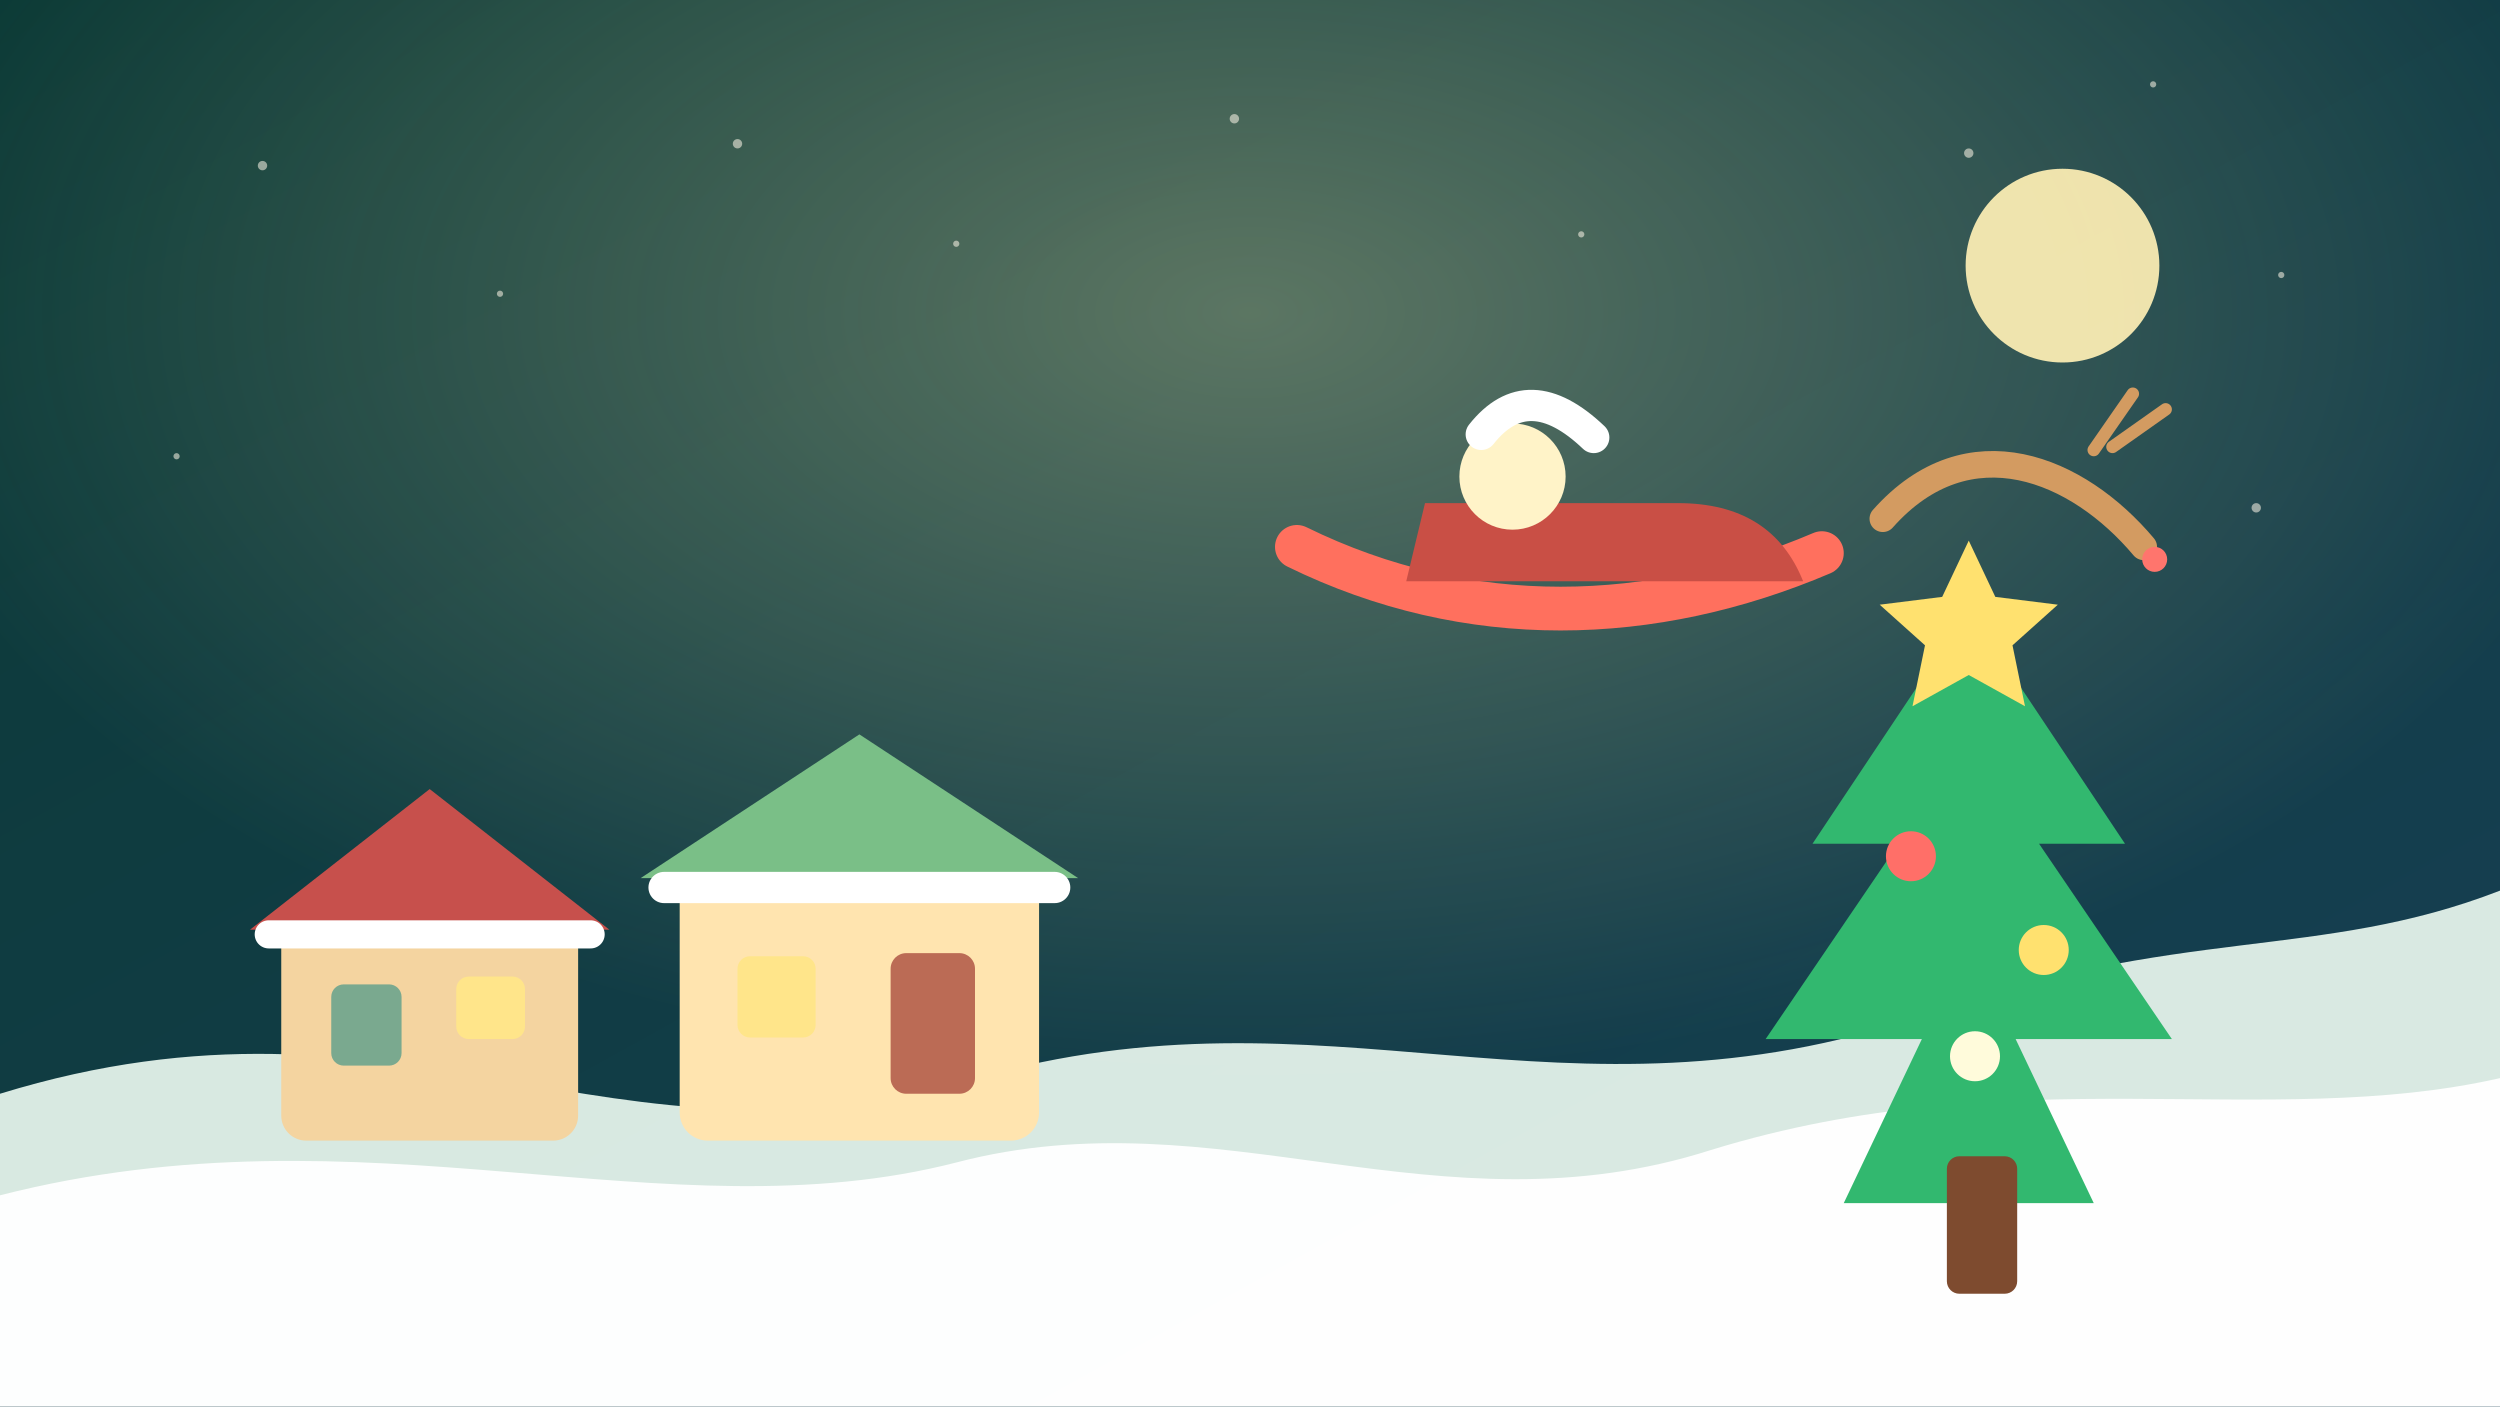
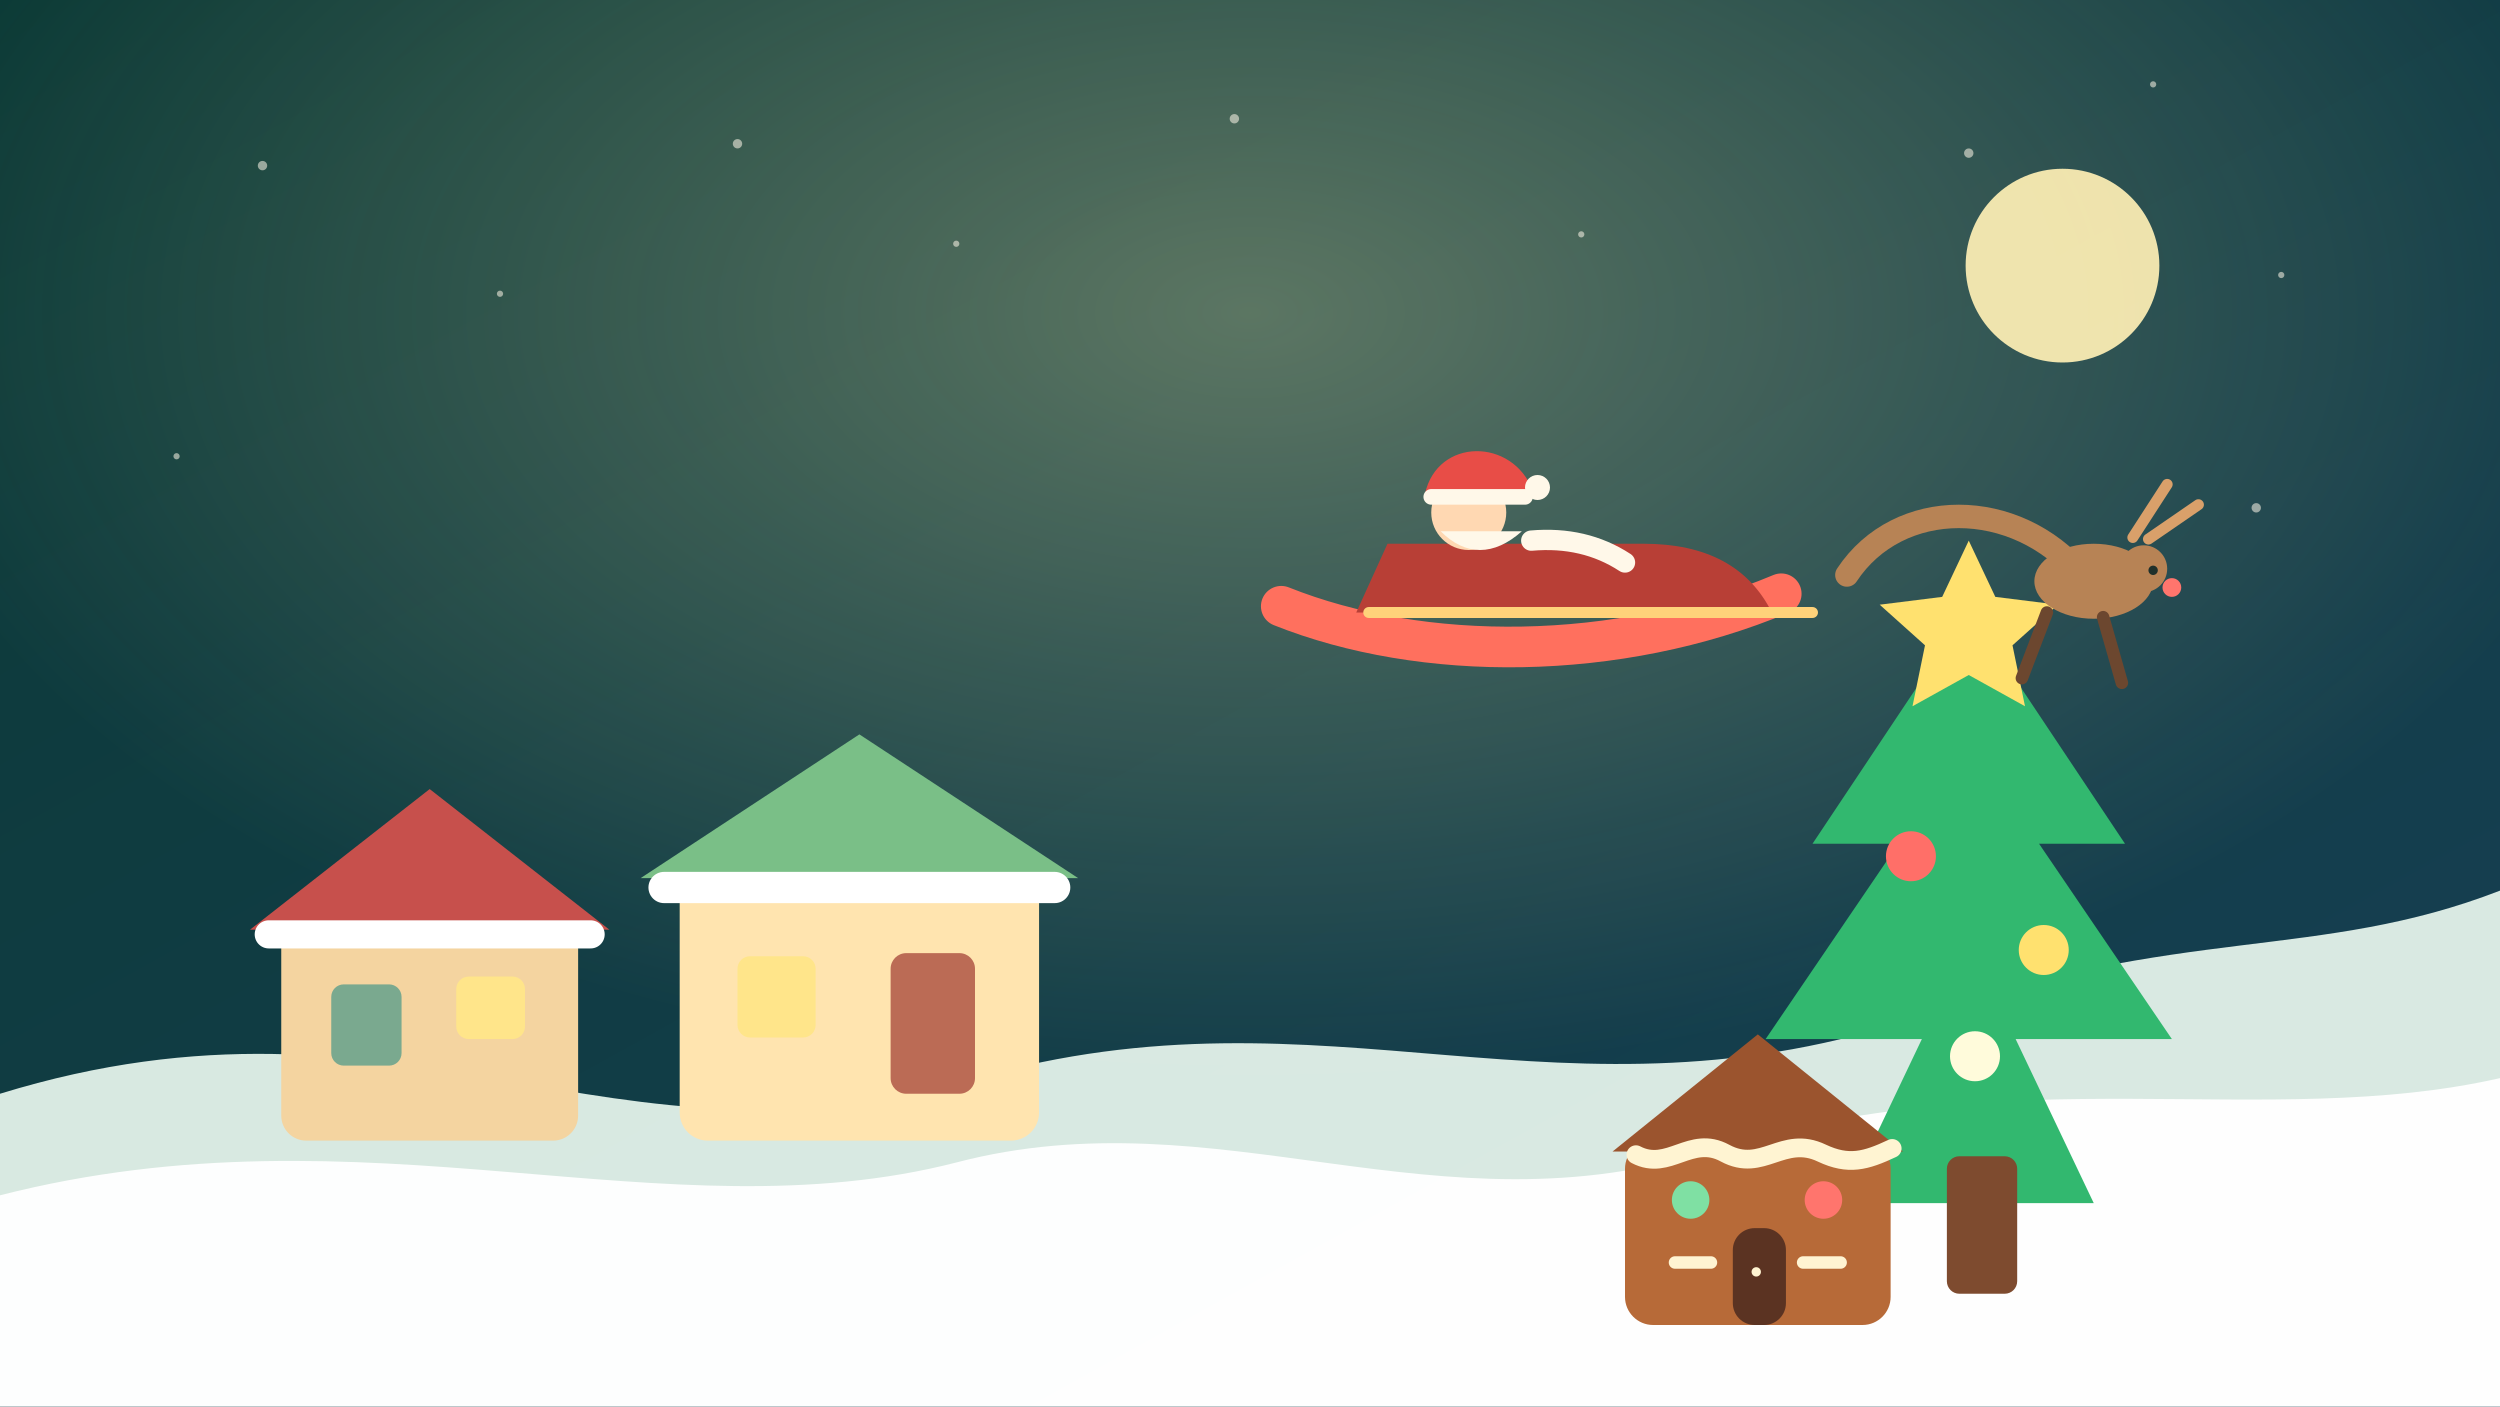
<svg xmlns="http://www.w3.org/2000/svg" viewBox="0 0 1600 900" preserveAspectRatio="xMidYMid slice">
  <defs>
    <linearGradient id="sky" x1="0" y1="0" x2="1" y2="1">
      <stop offset="0" stop-color="#0b3a36" />
      <stop offset="1" stop-color="#173f55" />
    </linearGradient>
    <radialGradient id="glow" cx="50%" cy="22%" r="55%">
      <stop offset="0" stop-color="#fff1aa" stop-opacity=".32" />
      <stop offset="1" stop-color="#fff1aa" stop-opacity="0" />
    </radialGradient>
    <filter id="soft">
      <feGaussianBlur stdDeviation="10" />
    </filter>
  </defs>
  <rect width="1600" height="900" fill="url(#sky)" />
  <rect width="1600" height="900" fill="url(#glow)" />
  <g opacity=".55" fill="#fff8e9">
    <circle cx="168" cy="106" r="3" />
    <circle cx="320" cy="188" r="2" />
    <circle cx="472" cy="92" r="3" />
    <circle cx="612" cy="156" r="2" />
    <circle cx="790" cy="76" r="3" />
    <circle cx="1012" cy="150" r="2" />
    <circle cx="1260" cy="98" r="3" />
    <circle cx="1460" cy="176" r="2" />
    <circle cx="1378" cy="54" r="2" />
    <circle cx="113" cy="292" r="2" />
    <circle cx="1444" cy="325" r="3" />
  </g>
  <circle cx="1320" cy="170" r="62" fill="#fff0b5" opacity=".92" />
  <path d="M0 700 C260 620 390 760 625 690 C850 626 1000 728 1230 650 C1396 592 1484 615 1600 570 L1600 900 L0 900 Z" fill="#e9f7ef" opacity=".92" />
  <path d="M0 765 C235 705 425 792 612 744 C780 700 920 792 1095 736 C1290 676 1450 724 1600 690 L1600 900 L0 900 Z" fill="#ffffff" opacity=".96" />
  <g transform="translate(180 470)">
    <rect x="0" y="110" width="190" height="150" rx="16" fill="#f4d4a0" />
    <path d="M-20 125 L95 35 L210 125 Z" fill="#c7504c" />
    <rect x="32" y="160" width="45" height="52" rx="8" fill="#7aa98f" />
    <rect x="112" y="155" width="44" height="40" rx="8" fill="#ffe58a" />
    <path d="M-8 128 H198" stroke="#fff" stroke-width="18" stroke-linecap="round" />
    <rect x="255" y="80" width="230" height="180" rx="18" fill="#ffe4af" />
    <path d="M230 92 L370 0 L510 92 Z" fill="#7abf87" />
    <rect x="292" y="142" width="50" height="52" rx="8" fill="#ffe58a" />
    <rect x="390" y="140" width="54" height="90" rx="10" fill="#bb6b55" />
    <path d="M245 98 H495" stroke="#fff" stroke-width="20" stroke-linecap="round" />
  </g>
  <g transform="translate(1120 390)">
    <path d="M140 0 L40 150 H95 L10 275 H110 L60 380 H220 L170 275 H270 L185 150 H240 Z" fill="#32b86f" />
    <rect x="126" y="350" width="45" height="88" rx="8" fill="#7e4b2f" />
    <circle cx="103" cy="158" r="16" fill="#ff6f68" />
    <circle cx="188" cy="218" r="16" fill="#ffe16f" />
    <circle cx="144" cy="286" r="16" fill="#fffbdb" />
    <path d="M140 -44 L157 -8 L197 -3 L168 23 L176 62 L140 42 L104 62 L112 23 L83 -3 L123 -8 Z" fill="#ffe16f" />
  </g>
-   <g transform="translate(820 250)">
-     <path d="M10 100 C120 154 238 150 346 104" stroke="#ff705e" stroke-width="28" stroke-linecap="round" fill="none" />
-     <path d="M92 72 H254 Q314 72 334 122 H80 Z" fill="#c94f45" />
-     <circle cx="148" cy="55" r="34" fill="#fff3c8" />
-     <path d="M128 28 Q158 -10 200 30" stroke="#fff" stroke-width="20" fill="none" stroke-linecap="round" />
-     <path d="M385 82 C440 20 510 50 552 100" stroke="#d39b61" stroke-width="17" fill="none" stroke-linecap="round" />
-     <path d="M520 38 l25 -36 m-13 34 l34 -24" stroke="#d39b61" stroke-width="8" stroke-linecap="round" />
-     <circle cx="559" cy="108" r="8" fill="#ff756d" />
+   <g transform="translate(790 260)">
+     <path d="M30 128 C120 164 245 164 350 120" stroke="#ff705e" stroke-width="26" stroke-linecap="round" fill="none" />
+     <path d="M98 88 H262 Q322 88 344 132 H78 Z" fill="#b83f36" />
+     <path d="M86 132 H370" stroke="#ffd27a" stroke-width="7" stroke-linecap="round" />
+     <circle cx="150" cy="68" r="24" fill="#ffd8b2" />
+     <path d="M122 56 C130 20 178 20 191 54" fill="#e84d47" />
+     <circle cx="194" cy="52" r="8" fill="#fff8e9" />
+     <path d="M126 58 H186" stroke="#fff8e9" stroke-width="10" stroke-linecap="round" />
+     <path d="M132 80 C148 96 166 96 184 80" fill="#fff8e9" />
+     <path d="M190 86 Q224 83 250 100" stroke="#fff8e9" stroke-width="13" stroke-linecap="round" fill="none" />
+     <path d="M392 108 C425 58 500 58 542 108" stroke="#b78355" stroke-width="15" fill="none" stroke-linecap="round" />
+     <ellipse cx="550" cy="112" rx="38" ry="24" fill="#b78355" />
+     <circle cx="582" cy="104" r="15" fill="#b78355" />
+     <circle cx="588" cy="105" r="3" fill="#1f302b" />
+     <circle cx="600" cy="116" r="6" fill="#ff756d" />
+     <path d="M575 84 l22 -34 m-12 35 l32 -22" stroke="#d9a06a" stroke-width="7" stroke-linecap="round" />
+     <path d="M520 132 l-16 42 m52-39 l12 42" stroke="#6c472f" stroke-width="8" stroke-linecap="round" />
+   </g>
+   <g transform="translate(1040 660)">
+     <rect x="0" y="70" width="170" height="118" rx="18" fill="#b76a38" />
+     <path d="M-8 77 L85 2 L178 77 Z" fill="#9b542e" />
+     <path d="M7 79 C28 90 42 66 64 78 C88 91 101 66 126 78 C143 86 154 83 171 75" stroke="#fff4d2" stroke-width="12" fill="none" stroke-linecap="round" />
+     <rect x="69" y="126" width="34" height="62" rx="14" fill="#5b3322" />
+     <circle cx="42" cy="108" r="12" fill="#7fe0a3" />
+     <circle cx="127" cy="108" r="12" fill="#ff756d" />
+     <path d="M32 148 H55 M114 148 H138" stroke="#fff4d2" stroke-width="8" stroke-linecap="round" />
+     <circle cx="84" cy="154" r="3" fill="#fff4d2" />
  </g>
</svg>
